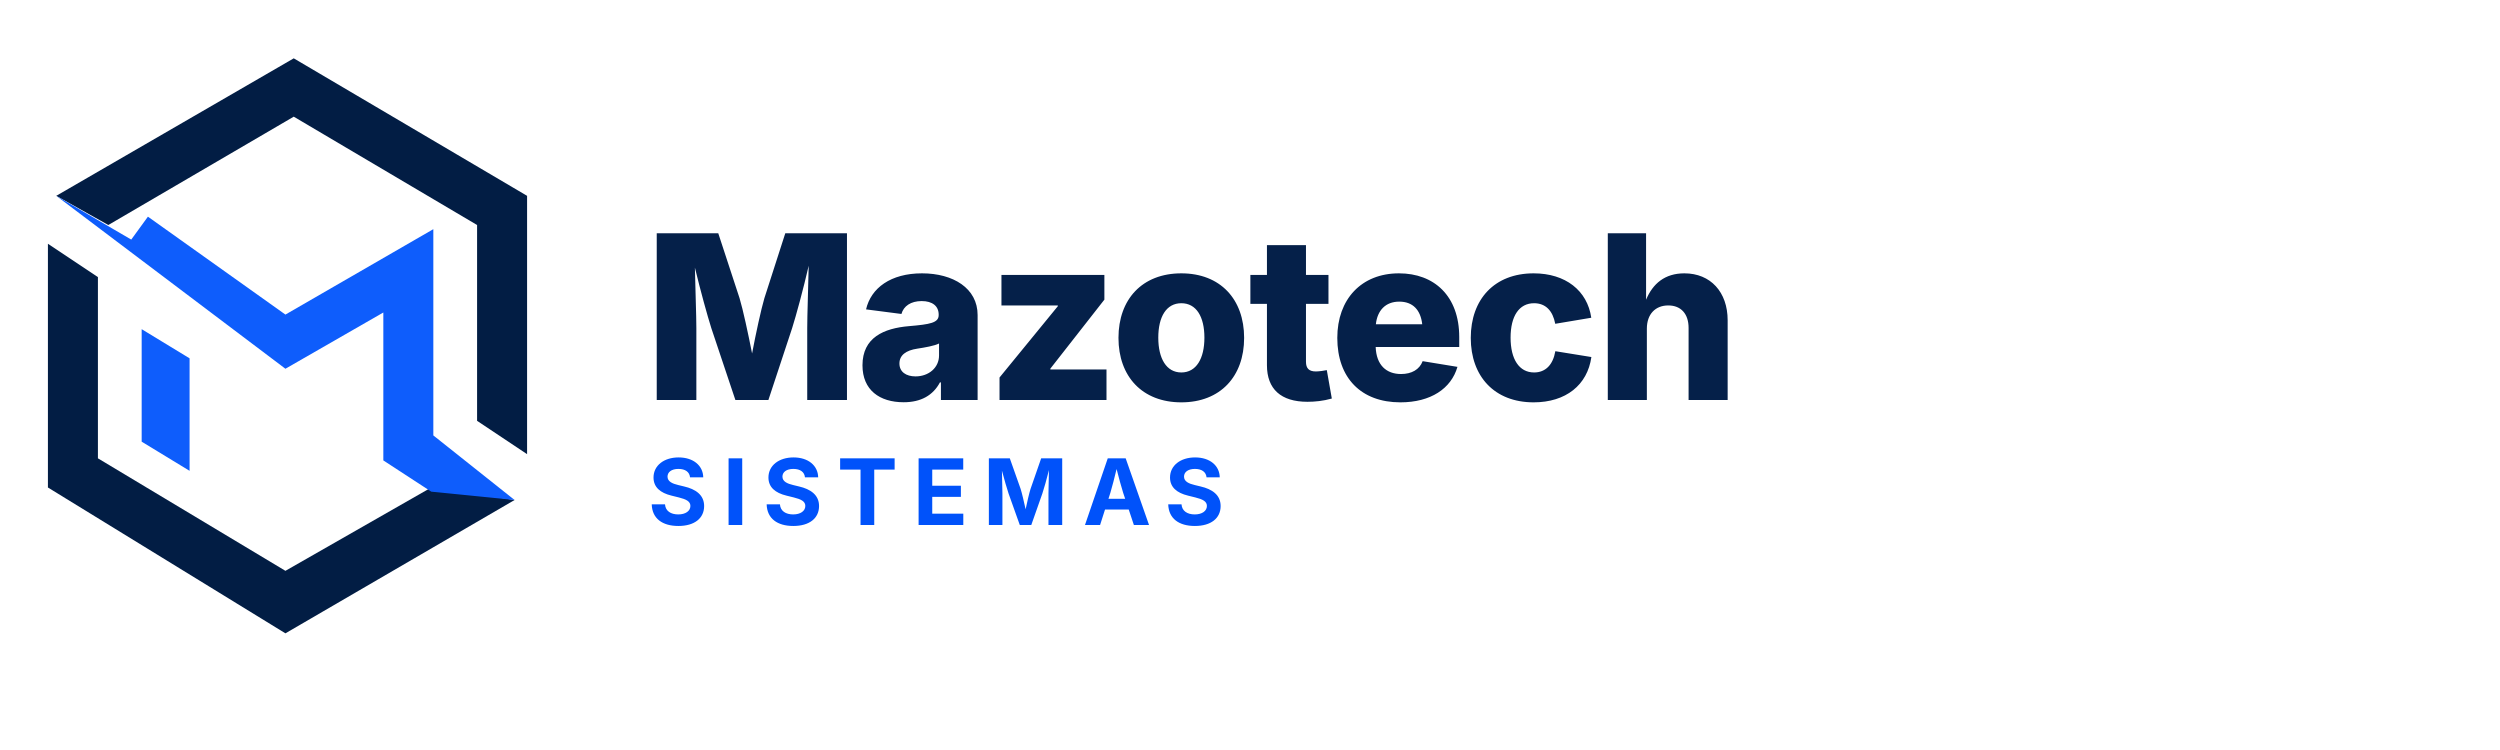
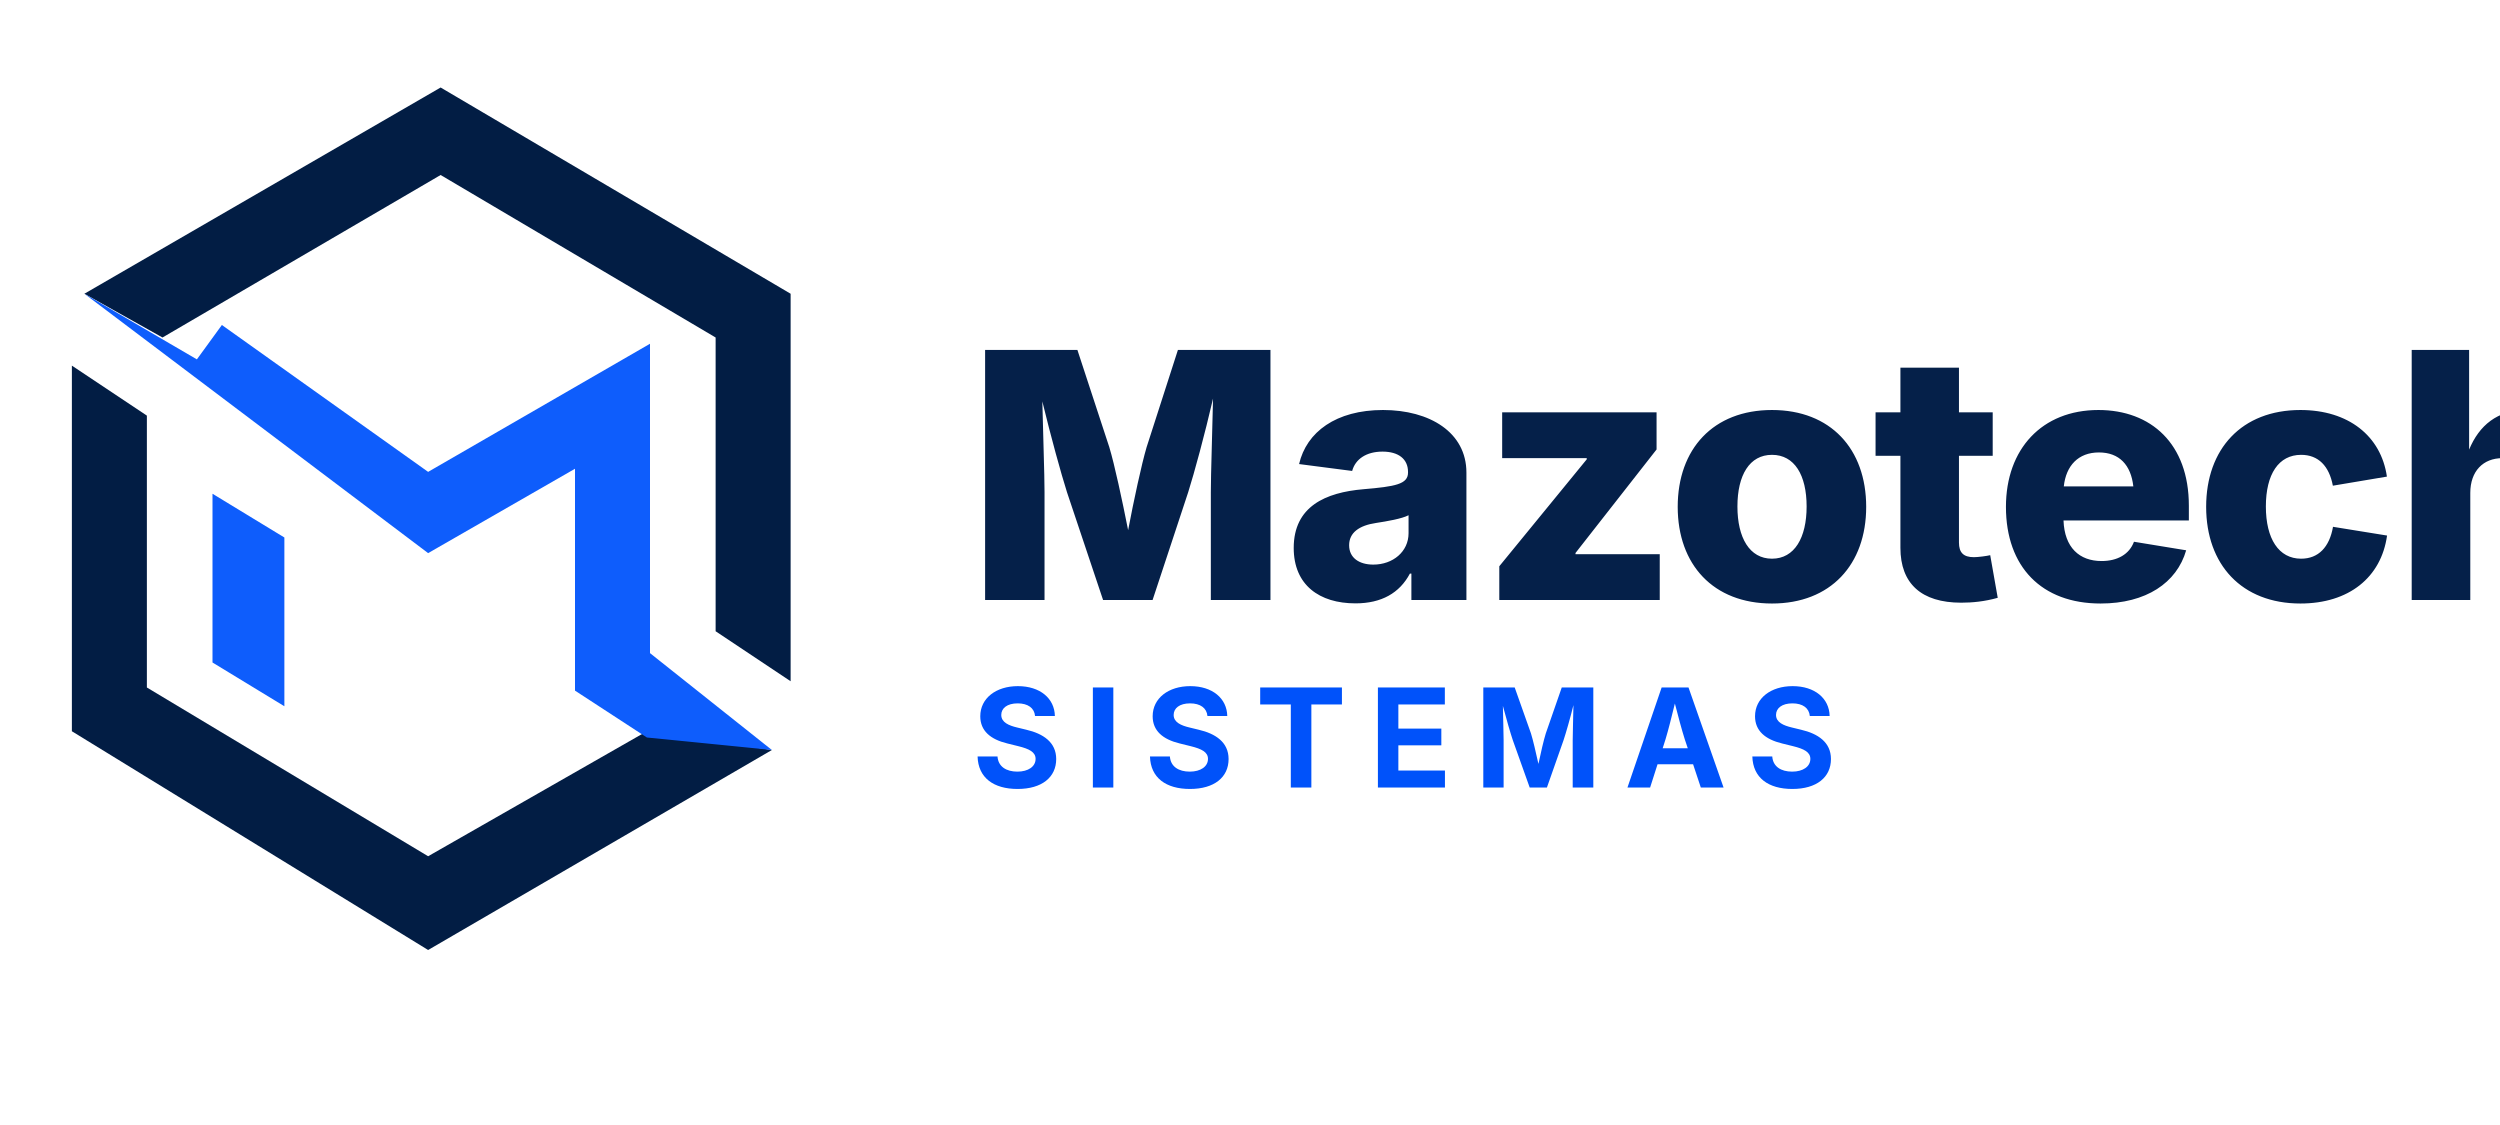
- <svg xmlns="http://www.w3.org/2000/svg" viewBox="-9 -12 1200 360" width="1200" height="360">
+ <svg xmlns="http://www.w3.org/2000/svg" viewBox="-9 -12 800 360" width="800" height="360">
  <path fill="#021D44" d="M132,16 L18,82 L43,96 L132,44 L220,96 L220,190 L244,206 L244,82 Z M14,105 L38,121 L38,208 L128,262 L198,222 L238,228 L128,292 L14,222 Z" />
  <path fill="#0E5DFC" d="M59,146 L82,160 L82,214 L59,200 Z M18,82 L128,165 L175,138 L175,209 L198,224 L238,228 L199,197 L199,98 L128,139 L62,92 L54,103 Z" />
  <text x="300" y="180" font-family="Inter, Arial, sans-serif" font-size="110" font-weight="800" letter-spacing="-2" fill="#052049">Mazotech</text>
  <text x="302" y="240" font-family="Inter, Arial, sans-serif" font-size="44" font-weight="700" letter-spacing="7" fill="#0052FA">SISTEMAS</text>
</svg>
